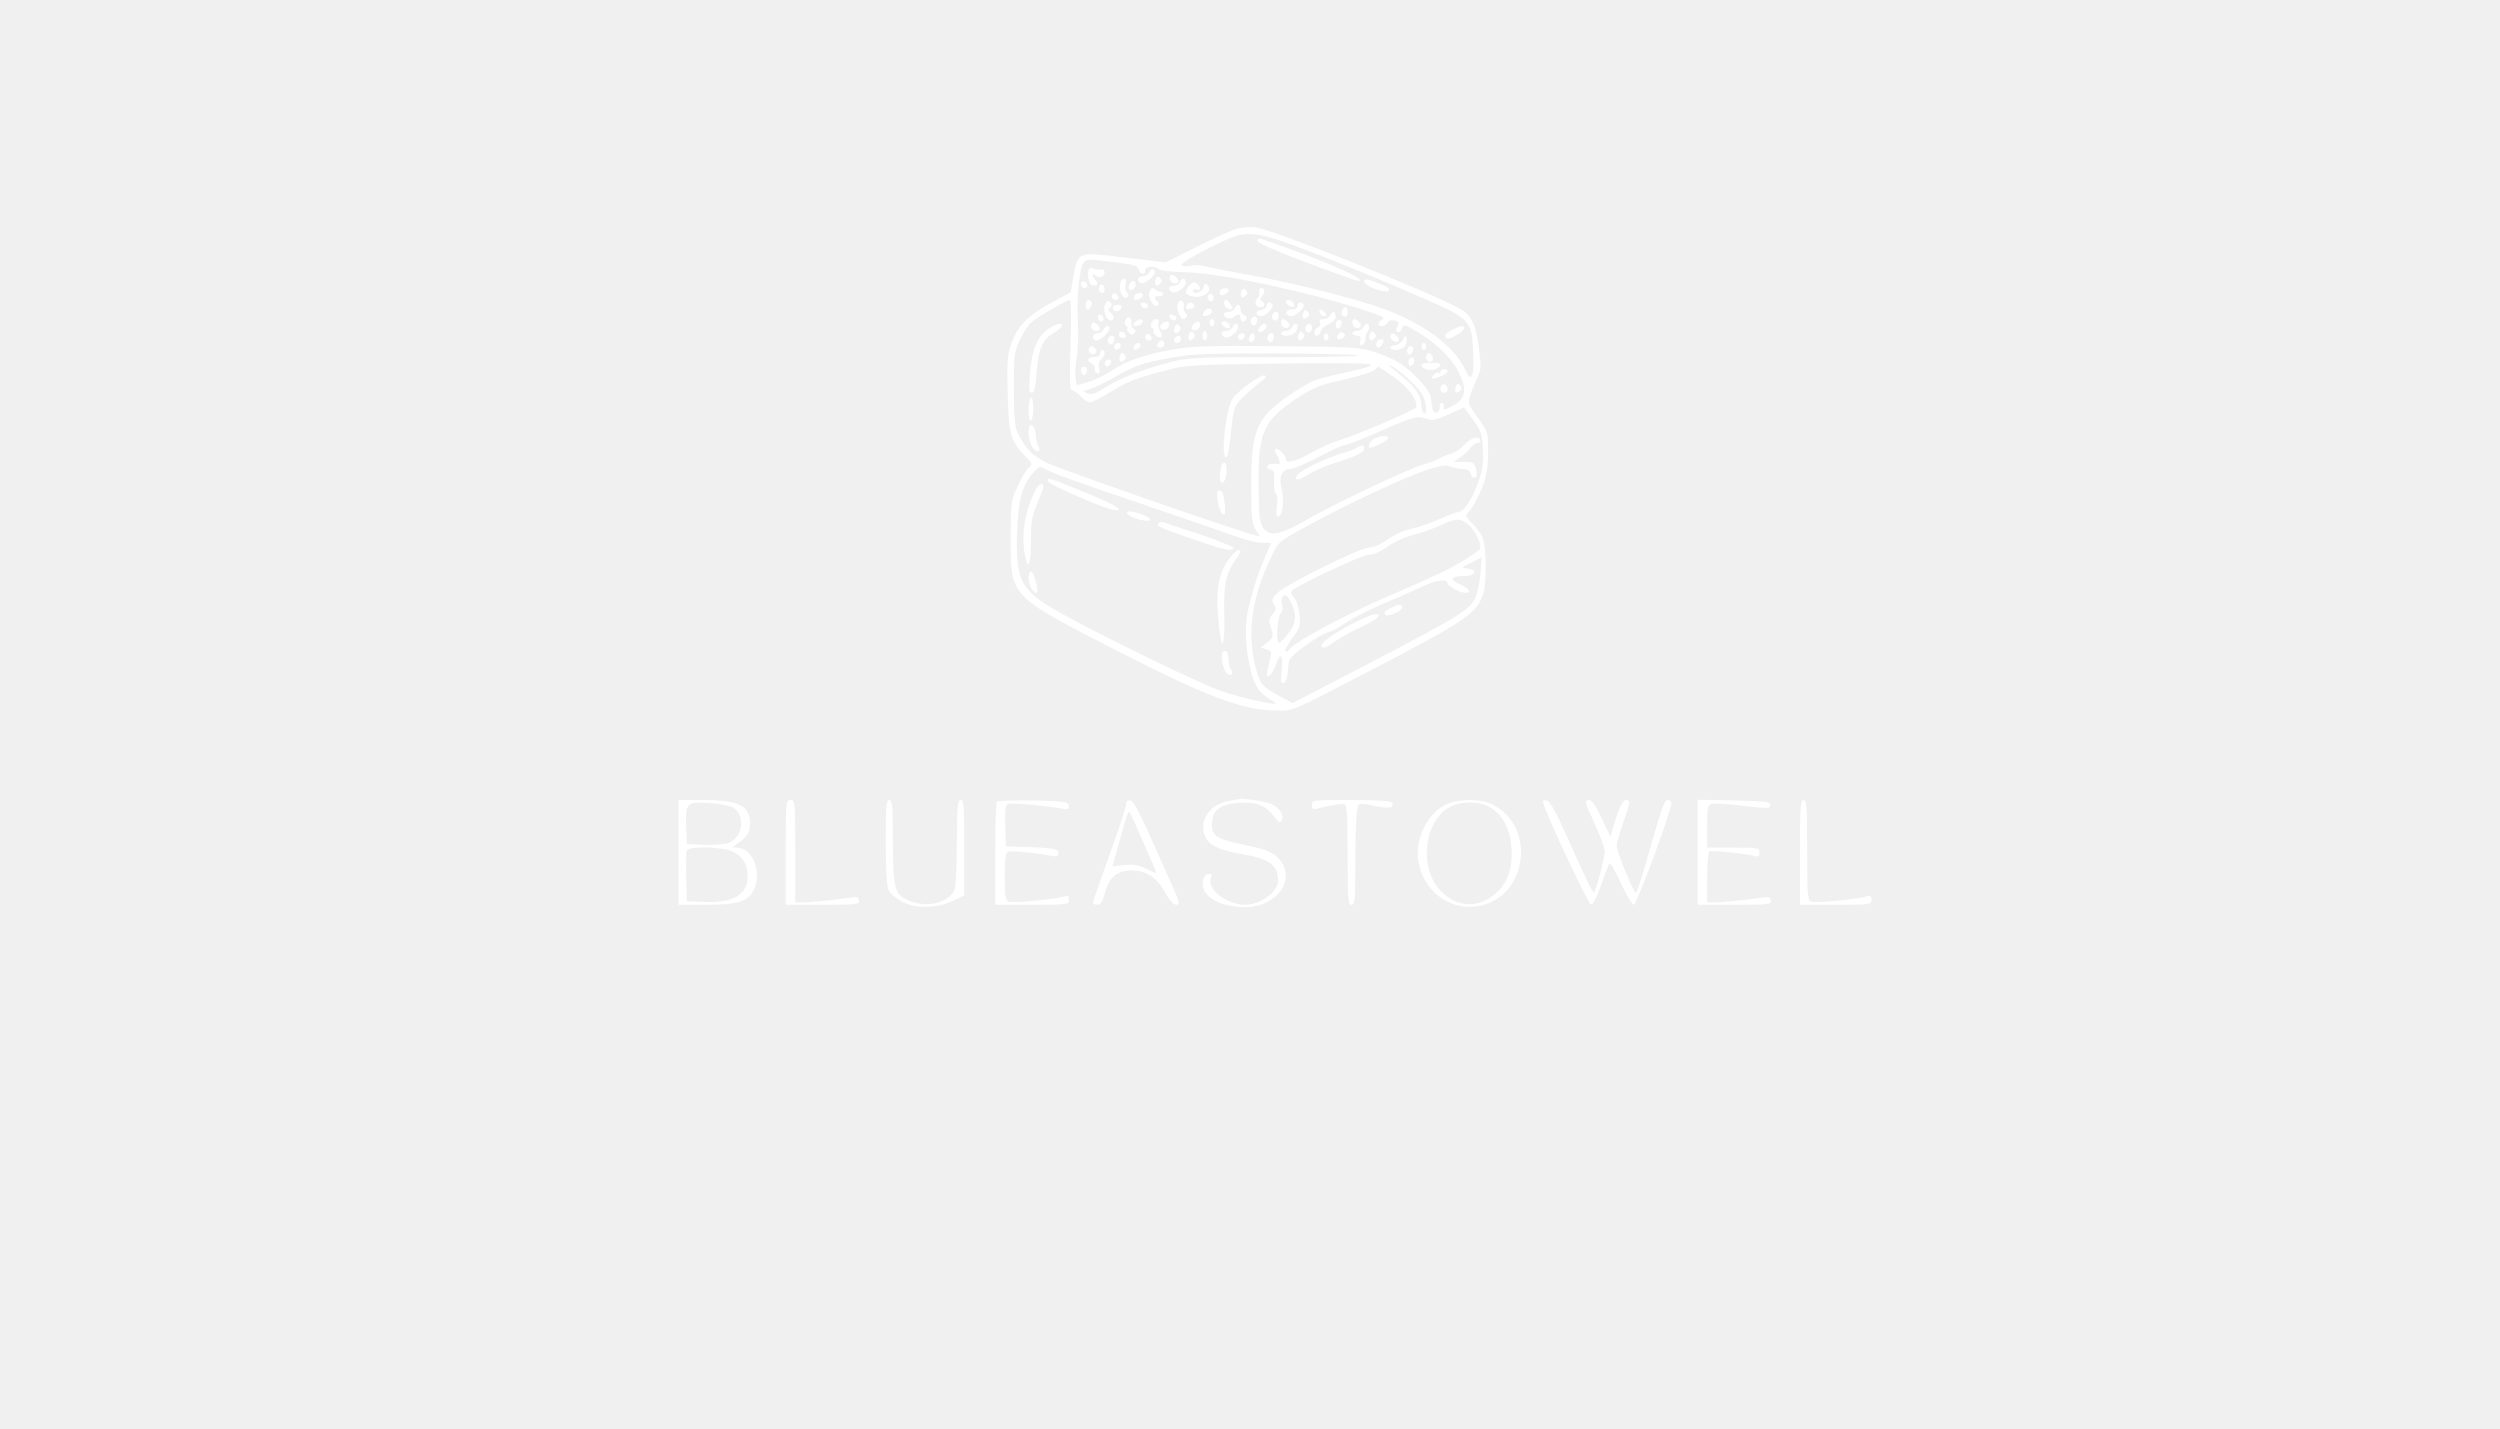
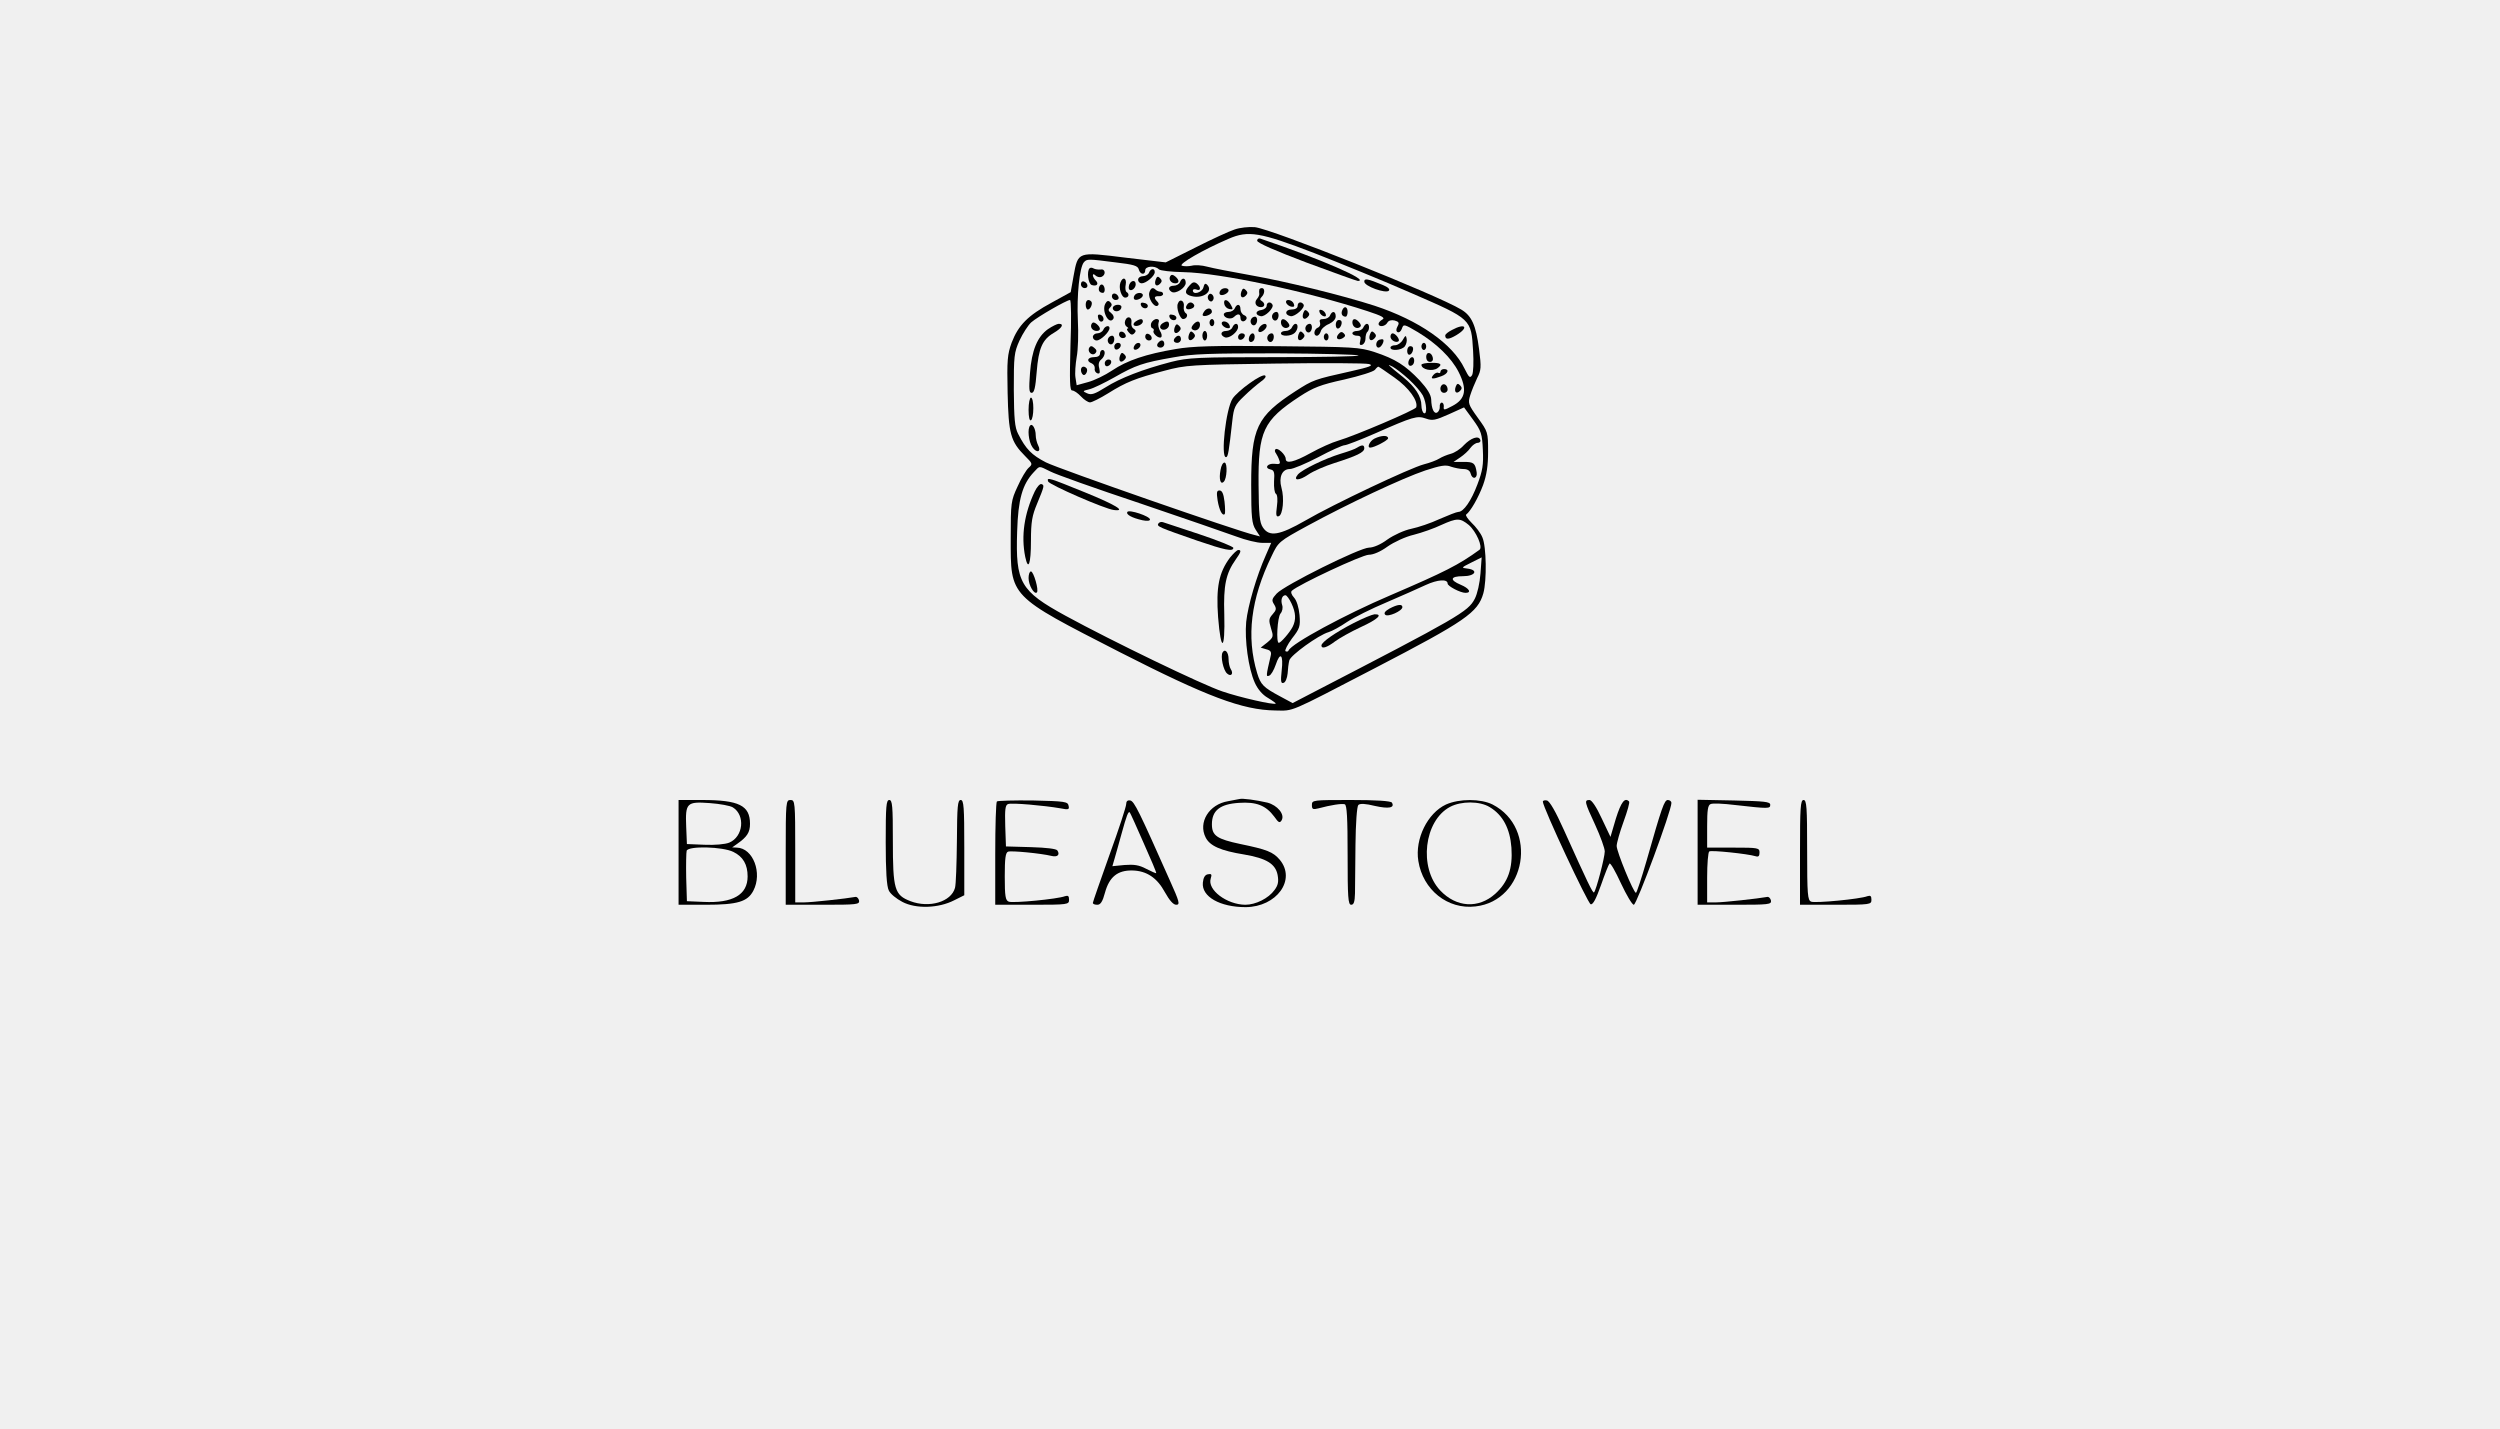
<svg xmlns="http://www.w3.org/2000/svg" version="1.0" width="1050pt" height="600pt" viewBox="0 0 1050 600" preserveAspectRatio="xMidYMid meet">
-   <g transform="translate(0,600) scale(0.1,-0.1)" fill="#ffffff" stroke="none">
+   <g transform="translate(0,600) scale(0.1,-0.1)" fill="#" stroke="none">
    <path d="M5185 5036 c-22 -7 -96 -41 -165 -76 l-124 -62 -170 20 c-201 25 -198 26 -217 -77 l-12 -68 -80 -44 c-100 -54 -140 -95 -168 -168 -18 -50 -20 -73 -17 -211 4 -172 12 -204 74 -266 31 -31 32 -33 14 -49 -10 -9 -31 -44 -46 -78 -28 -60 -29 -68 -29 -217 0 -250 -10 -239 460 -480 365 -186 513 -242 651 -244 80 -1 49 -14 419 178 379 197 432 233 455 314 15 54 13 197 -4 235 -7 18 -28 45 -45 61 -17 17 -27 32 -23 35 18 13 51 70 71 124 15 42 21 81 21 140 0 82 -1 84 -43 142 -41 57 -42 62 -32 95 6 19 19 51 29 72 17 33 18 45 8 122 -13 100 -31 140 -75 166 -102 62 -797 339 -867 346 -25 2 -63 -2 -85 -10z m335 -99 c107 -42 292 -117 410 -169 251 -109 249 -107 257 -242 3 -47 1 -91 -4 -101 -9 -15 -13 -11 -32 27 -50 104 -190 202 -378 264 -133 43 -372 102 -520 128 -79 14 -161 30 -183 36 -21 6 -51 8 -65 4 -14 -3 -32 -3 -41 0 -17 6 89 67 196 113 83 36 131 28 360 -60z m-835 -39 c77 -9 94 -14 98 -30 6 -22 27 -24 27 -3 0 17 40 21 57 4 6 -6 53 -11 104 -12 154 -3 523 -82 773 -164 61 -20 75 -28 62 -35 -9 -5 -16 -13 -16 -18 0 -15 28 -12 37 5 5 9 17 12 30 9 18 -5 21 -10 13 -24 -7 -13 -7 -21 0 -25 6 -3 14 3 18 15 7 20 9 19 67 -15 78 -47 141 -108 171 -167 37 -73 30 -114 -26 -143 -36 -19 -38 -19 -36 -1 0 8 -3 15 -9 15 -5 0 -9 -8 -8 -17 1 -9 -4 -20 -10 -24 -14 -9 -25 15 -26 55 -1 19 -16 44 -48 79 -61 64 -102 90 -189 119 -65 21 -88 22 -409 25 -266 3 -359 0 -427 -12 -125 -21 -205 -48 -267 -90 -30 -20 -75 -42 -102 -49 l-47 -13 -5 32 c-3 17 0 56 5 86 6 30 8 100 5 155 -5 103 7 221 25 243 13 15 16 15 133 0z m-189 -348 c-4 -153 -3 -190 7 -190 8 0 24 -11 37 -25 13 -14 30 -25 38 -25 8 0 42 17 76 38 75 47 115 63 237 95 90 24 110 25 464 30 204 3 381 2 395 -2 20 -6 4 -12 -75 -30 -157 -35 -159 -36 -234 -84 -163 -106 -186 -154 -186 -393 0 -139 3 -164 19 -189 l18 -28 -23 6 c-68 15 -823 278 -876 305 -60 31 -84 55 -117 120 -14 27 -17 63 -18 185 0 141 1 156 24 207 14 30 36 64 49 76 26 23 149 94 163 94 5 0 6 -84 2 -190z m1210 -43 c4 -4 -154 -7 -350 -7 -326 0 -365 -2 -437 -20 -119 -31 -215 -68 -276 -107 -45 -28 -59 -33 -77 -25 -20 9 -20 10 9 17 17 4 64 27 105 50 89 51 121 62 248 84 80 15 155 17 434 17 185 -1 340 -5 344 -9z m211 -100 c25 -23 51 -53 59 -68 16 -32 19 -83 4 -74 -5 3 -10 17 -10 31 0 39 -26 79 -77 120 -65 52 -72 59 -44 44 13 -7 44 -31 68 -53z m-60 7 c61 -43 100 -98 91 -125 -4 -11 -257 -119 -328 -140 -25 -7 -76 -30 -114 -51 -72 -40 -106 -47 -106 -25 0 17 -34 49 -43 40 -4 -3 -3 -11 2 -17 4 -6 11 -19 14 -29 6 -15 2 -18 -20 -15 -29 3 -45 -18 -16 -24 14 -3 17 -12 14 -50 -1 -25 2 -49 8 -52 6 -4 8 -25 4 -53 -5 -37 -3 -45 8 -41 17 6 24 75 11 120 -12 44 3 78 35 78 14 0 68 23 120 50 52 28 102 50 110 50 8 0 65 22 127 49 163 72 178 76 215 63 27 -10 40 -7 96 18 l64 29 38 -52 c34 -47 38 -59 41 -127 3 -62 -1 -87 -23 -145 -26 -69 -58 -115 -80 -115 -7 0 -42 -14 -79 -30 -36 -17 -90 -35 -119 -41 -29 -6 -73 -26 -100 -45 -28 -21 -59 -34 -77 -34 -38 0 -356 -158 -388 -193 -20 -22 -22 -28 -11 -45 11 -18 10 -24 -6 -42 -16 -18 -17 -25 -7 -58 11 -35 11 -38 -15 -60 l-28 -22 23 -7 c18 -4 23 -11 19 -27 -20 -86 -20 -89 -7 -84 8 2 20 23 28 46 19 57 33 43 25 -25 -5 -45 -3 -55 8 -51 8 2 15 20 17 39 1 19 4 43 7 55 5 22 123 107 165 119 14 4 49 23 78 43 29 19 103 56 165 82 62 27 136 59 165 73 50 23 92 26 92 6 0 -11 54 -39 75 -39 27 0 16 19 -20 34 -48 20 -44 36 10 36 51 0 66 26 18 32 -27 3 -26 4 16 25 l44 22 -5 -68 c-3 -40 -13 -85 -24 -106 -28 -54 -66 -76 -692 -400 l-73 -38 -52 28 c-71 38 -82 49 -97 98 -46 153 -27 311 61 492 28 59 30 61 151 127 171 93 399 200 494 232 65 21 86 25 108 16 15 -5 39 -10 53 -10 17 0 27 -7 30 -20 7 -26 29 -20 25 6 -6 39 -12 44 -54 44 l-43 0 28 19 c15 10 35 28 43 40 8 11 22 21 30 21 9 0 14 6 11 13 -7 19 -39 8 -69 -23 -14 -16 -39 -32 -55 -36 -15 -4 -37 -13 -48 -20 -11 -7 -40 -18 -64 -24 -58 -15 -381 -168 -498 -236 -110 -63 -152 -70 -179 -29 -14 21 -17 54 -18 178 -2 226 19 271 173 372 57 37 86 49 187 71 65 15 123 33 129 41 5 7 12 13 14 13 2 0 33 -21 68 -46z m-1446 -394 c22 -12 191 -72 377 -134 185 -63 368 -126 406 -140 37 -14 86 -26 107 -26 l38 0 -23 -53 c-38 -85 -75 -211 -82 -279 -7 -75 9 -195 36 -255 12 -27 32 -51 55 -64 20 -12 35 -23 33 -24 -7 -7 -151 26 -224 51 -84 28 -461 210 -659 318 -190 104 -210 139 -203 353 4 136 22 199 70 250 26 28 20 27 69 3z m1758 -225 c31 -27 60 -93 45 -104 -88 -64 -146 -93 -374 -191 -190 -81 -416 -203 -428 -232 -2 -5 -8 -6 -13 -3 -4 3 8 27 27 53 33 42 36 51 32 99 -3 32 -12 61 -23 73 -11 12 -15 24 -9 29 28 26 295 151 323 151 19 0 49 13 78 34 27 19 76 42 111 50 35 9 86 27 115 41 67 30 79 30 116 0z m-745 -329 c19 -40 20 -69 5 -99 -13 -25 -50 -67 -58 -67 -12 0 -6 107 7 123 8 9 11 25 7 36 -7 22 0 41 14 41 5 0 16 -15 25 -34z" />
    <path d="M5280 4989 c0 -9 78 -43 208 -92 114 -42 210 -77 215 -77 54 1 -158 93 -410 178 -7 2 -13 -2 -13 -9z" />
    <path d="M5730 4817 c0 -19 90 -51 103 -38 6 6 -3 15 -25 24 -65 27 -78 29 -78 14z" />
    <path d="M6098 4614 c-16 -8 -28 -18 -28 -23 0 -18 14 -18 46 1 55 33 39 53 -18 22z" />
    <path d="M4576 4873 c-12 -13 -6 -64 9 -70 21 -7 32 4 17 19 -7 7 -12 17 -12 22 0 6 5 5 11 -1 6 -6 18 -9 25 -6 20 8 17 35 -3 31 -10 -1 -23 1 -29 4 -6 4 -14 5 -18 1z" />
    <path d="M4826 4855 c-3 -8 -15 -15 -26 -15 -11 0 -20 -7 -20 -15 0 -8 7 -15 15 -15 19 0 55 31 55 47 0 18 -17 16 -24 -2z" />
    <path d="M4915 4840 c-8 -13 3 -30 21 -30 18 0 18 14 0 29 -10 8 -16 9 -21 1z" />
    <path d="M4854 4826 c-8 -22 3 -33 18 -18 9 9 9 15 0 24 -9 9 -13 7 -18 -6z" />
    <path d="M4706 4814 c-9 -23 4 -64 20 -64 15 0 19 16 5 24 -4 3 -6 17 -3 31 5 27 -12 35 -22 9z" />
    <path d="M4956 4815 c-3 -8 -15 -15 -26 -15 -22 0 -27 -15 -9 -26 17 -10 59 17 59 38 0 22 -16 24 -24 3z" />
    <path d="M4540 4806 c0 -9 7 -16 16 -16 17 0 14 22 -4 28 -7 2 -12 -3 -12 -12z" />
    <path d="M4743 4805 c-3 -9 -3 -18 0 -21 9 -9 27 6 27 22 0 19 -19 18 -27 -1z" />
    <path d="M4997 4802 c-24 -26 -21 -39 9 -46 47 -12 91 21 64 48 -8 8 -12 4 -16 -12 -6 -21 -44 -32 -44 -12 0 5 7 7 15 4 19 -8 20 10 2 25 -11 8 -18 7 -30 -7z" />
    <path d="M4617 4796 c-6 -15 1 -26 15 -26 11 0 10 27 -1 34 -5 3 -11 0 -14 -8z" />
    <path d="M4827 4771 c-6 -23 20 -64 35 -55 6 4 6 10 -1 17 -16 16 -14 24 7 23 9 -1 17 4 17 9 0 6 -5 10 -12 10 -6 0 -15 4 -19 8 -12 12 -21 8 -27 -12z" />
    <path d="M5125 4779 c-4 -6 -4 -13 -1 -16 8 -8 36 5 36 17 0 13 -27 13 -35 -1z" />
    <path d="M5214 4776 c-8 -22 3 -33 18 -18 9 9 9 15 0 24 -9 9 -13 7 -18 -6z" />
    <path d="M5289 4783 c-1 -5 -1 -12 0 -17 1 -4 -3 -14 -10 -22 -13 -15 -4 -34 17 -34 17 0 19 16 3 26 -8 4 -8 9 0 17 14 14 14 37 1 37 -5 0 -11 -3 -11 -7z" />
    <path d="M4670 4756 c0 -9 7 -16 16 -16 9 0 14 5 12 12 -6 18 -28 21 -28 4z" />
    <path d="M4765 4759 c-4 -6 -4 -13 -1 -16 8 -8 36 5 36 17 0 13 -27 13 -35 -1z" />
    <path d="M5075 4760 c-4 -6 -3 -16 3 -22 6 -6 12 -6 17 2 4 6 3 16 -3 22 -6 6 -12 6 -17 -2z" />
    <path d="M4560 4720 c0 -11 4 -20 9 -20 11 0 22 26 14 34 -12 12 -23 5 -23 -14z" />
    <path d="M4642 4724 c-16 -31 16 -91 34 -63 4 7 0 17 -9 24 -12 9 -14 14 -5 23 9 9 9 15 1 23 -8 8 -14 6 -21 -7z" />
    <path d="M4947 4725 c-8 -18 9 -65 22 -65 15 0 23 18 11 25 -6 4 -10 16 -8 27 4 25 -17 36 -25 13z" />
    <path d="M5142 4723 c2 -10 11 -19 21 -21 16 -3 17 -1 7 17 -13 25 -33 28 -28 4z" />
    <path d="M5402 4728 c3 -7 12 -14 21 -16 12 -2 15 1 11 12 -7 19 -38 22 -32 4z" />
    <path d="M4792 4718 c5 -15 28 -18 29 -3 0 6 -7 12 -17 13 -10 3 -15 -1 -12 -10z" />
    <path d="M4985 4719 c-10 -15 1 -23 20 -15 9 3 13 10 10 16 -8 13 -22 13 -30 -1z" />
    <path d="M5320 4716 c0 -8 -10 -16 -22 -18 -26 -3 -28 -21 -3 -26 18 -4 58 36 49 49 -8 14 -24 10 -24 -5z" />
    <path d="M5450 4715 c0 -9 -10 -15 -26 -15 -27 0 -30 -23 -3 -28 18 -3 62 36 54 49 -9 14 -25 11 -25 -6z" />
    <path d="M4675 4711 c-3 -5 -1 -12 5 -16 12 -7 30 2 30 16 0 12 -27 12 -35 0z" />
    <path d="M5186 4705 c-3 -8 -15 -15 -26 -15 -11 0 -20 -5 -20 -10 0 -16 30 -24 43 -11 15 15 27 14 27 -4 0 -17 16 -20 25 -5 3 6 -1 13 -9 16 -9 3 -16 15 -16 25 0 23 -15 25 -24 4z" />
    <path d="M5060 4695 c-7 -9 -11 -18 -8 -20 7 -8 38 5 38 15 0 17 -18 19 -30 5z" />
    <path d="M5637 4696 c-6 -15 1 -26 15 -26 4 0 8 9 8 20 0 23 -15 27 -23 6z" />
    <path d="M5474 4686 c-8 -22 3 -33 18 -18 9 9 9 15 0 24 -9 9 -13 7 -18 -6z" />
    <path d="M5542 4689 c2 -7 10 -15 17 -17 8 -3 12 1 9 9 -2 7 -10 15 -17 17 -8 3 -12 -1 -9 -9z" />
    <path d="M5345 4680 c-8 -13 4 -32 16 -25 12 8 12 35 0 35 -6 0 -13 -4 -16 -10z" />
    <path d="M5586 4675 c-3 -8 -15 -15 -27 -15 -15 0 -19 -4 -15 -15 3 -9 -1 -18 -9 -21 -17 -7 -20 -34 -4 -34 6 0 13 8 16 18 2 10 17 24 34 31 17 8 29 20 29 32 0 23 -15 25 -24 4z" />
    <path d="M4612 4666 c1 -10 8 -17 13 -17 15 1 12 24 -3 29 -9 3 -13 -2 -10 -12z" />
    <path d="M4912 4668 c5 -15 28 -18 29 -3 0 6 -7 12 -17 13 -10 3 -15 -1 -12 -10z" />
    <path d="M4726 4654 c-4 -10 -1 -21 6 -26 7 -4 9 -8 4 -8 -5 0 -3 -7 4 -15 10 -12 16 -13 24 -5 8 8 7 13 -2 19 -8 4 -12 16 -10 26 4 24 -18 31 -26 9z" />
    <path d="M5255 4660 c-8 -13 4 -32 16 -25 12 8 12 35 0 35 -6 0 -13 -4 -16 -10z" />
    <path d="M4770 4650 c-8 -5 -11 -12 -8 -16 10 -9 38 3 38 16 0 12 -10 13 -30 0z" />
    <path d="M4835 4643 c-3 -10 -1 -19 4 -21 6 -2 9 -7 6 -12 -6 -10 24 -35 32 -26 4 4 2 16 -5 26 -6 11 -9 26 -6 35 4 9 1 15 -9 15 -8 0 -18 -8 -22 -17z" />
    <path d="M5080 4645 c0 -8 5 -15 10 -15 6 0 10 7 10 15 0 8 -4 15 -10 15 -5 0 -10 -7 -10 -15z" />
    <path d="M5380 4646 c0 -18 17 -29 30 -21 8 5 7 11 -1 21 -15 18 -29 18 -29 0z" />
    <path d="M5616 4653 c-9 -9 -7 -33 3 -33 12 0 22 28 12 34 -5 3 -11 3 -15 -1z" />
    <path d="M5680 4646 c0 -18 17 -29 30 -21 8 5 7 11 -1 21 -15 18 -29 18 -29 0z" />
    <path d="M4585 4640 c-8 -13 3 -30 21 -30 18 0 18 14 0 29 -10 8 -16 9 -21 1z" />
    <path d="M4881 4641 c-7 -5 -11 -14 -7 -19 9 -15 36 -4 36 14 0 16 -9 18 -29 5z" />
    <path d="M5011 4636 c-8 -10 -9 -16 -1 -21 13 -8 30 3 30 21 0 18 -14 18 -29 0z" />
    <path d="M5132 4638 c3 -7 12 -14 21 -16 12 -2 15 1 11 12 -7 19 -38 22 -32 4z" />
    <path d="M4934 4626 c-8 -22 3 -33 18 -18 9 9 9 15 0 24 -9 9 -13 7 -18 -6z" />
    <path d="M5176 4625 c-3 -8 -15 -15 -26 -15 -24 0 -27 -18 -5 -27 18 -6 55 23 55 44 0 18 -16 17 -24 -2z" />
    <path d="M5291 4627 c-6 -8 -8 -17 -4 -20 7 -8 33 11 33 24 0 13 -16 11 -29 -4z" />
    <path d="M5426 4625 c-3 -8 -15 -15 -26 -15 -11 0 -20 -4 -20 -10 0 -14 43 -13 58 2 14 14 16 38 3 38 -5 0 -11 -7 -15 -15z" />
    <path d="M5485 4630 c-8 -13 4 -32 16 -25 12 8 12 35 0 35 -6 0 -13 -4 -16 -10z" />
    <path d="M5726 4625 c-3 -8 -15 -15 -26 -15 -11 0 -20 -4 -20 -10 0 -5 9 -10 19 -10 15 0 18 -5 14 -21 -4 -16 -2 -20 8 -17 8 3 14 14 14 25 0 12 3 25 8 29 10 10 9 34 -2 34 -5 0 -11 -7 -15 -15z" />
    <path d="M4634 4615 c-4 -8 -15 -15 -25 -15 -10 0 -19 -7 -19 -15 0 -8 7 -15 16 -15 17 0 54 36 54 52 0 14 -20 9 -26 -7z" />
    <path d="M4700 4596 c0 -9 7 -16 16 -16 9 0 14 5 12 12 -6 18 -28 21 -28 4z" />
    <path d="M4994 4596 c-8 -22 3 -33 18 -18 9 9 9 15 0 24 -9 9 -13 7 -18 -6z" />
    <path d="M5050 4590 c0 -11 5 -20 10 -20 6 0 10 9 10 20 0 11 -4 20 -10 20 -5 0 -10 -9 -10 -20z" />
    <path d="M5454 4596 c-8 -22 3 -33 18 -18 9 9 9 15 0 24 -9 9 -13 7 -18 -6z" />
    <path d="M5621 4596 c-14 -17 -1 -28 19 -16 11 7 12 12 4 20 -8 8 -14 7 -23 -4z" />
    <path d="M5754 4596 c-8 -22 3 -33 18 -18 9 9 9 15 0 24 -9 9 -13 7 -18 -6z" />
    <path d="M4810 4586 c0 -9 7 -16 16 -16 17 0 14 22 -4 28 -7 2 -12 -3 -12 -12z" />
    <path d="M5200 4584 c0 -17 22 -14 28 4 2 7 -3 12 -12 12 -9 0 -16 -7 -16 -16z" />
    <path d="M5247 4586 c-6 -16 2 -28 14 -20 12 7 11 34 0 34 -5 0 -11 -6 -14 -14z" />
    <path d="M5325 4590 c-8 -13 4 -32 16 -25 12 8 12 35 0 35 -6 0 -13 -4 -16 -10z" />
    <path d="M5560 4585 c0 -8 5 -15 10 -15 6 0 10 7 10 15 0 8 -4 15 -10 15 -5 0 -10 -7 -10 -15z" />
    <path d="M5840 4586 c0 -15 24 -28 34 -19 7 7 -13 33 -25 33 -5 0 -9 -6 -9 -14z" />
    <path d="M4655 4580 c-8 -13 4 -32 16 -25 12 8 12 35 0 35 -6 0 -13 -4 -16 -10z" />
    <path d="M4937 4583 c-12 -11 -8 -23 8 -23 8 0 15 7 15 15 0 16 -12 20 -23 8z" />
    <path d="M5892 4573 c-7 -13 -22 -23 -32 -23 -11 0 -20 -4 -20 -10 0 -15 46 -12 60 5 6 8 10 22 8 32 -3 16 -5 15 -16 -4z" />
    <path d="M5793 4573 c-16 -6 -17 -33 -3 -33 11 0 26 28 19 34 -2 2 -10 1 -16 -1z" />
    <path d="M4867 4563 c-12 -11 -8 -23 8 -23 8 0 15 7 15 15 0 16 -12 20 -23 8z" />
    <path d="M4680 4544 c0 -9 5 -14 12 -12 18 6 21 28 4 28 -9 0 -16 -7 -16 -16z" />
    <path d="M4765 4549 c-4 -6 -5 -13 -2 -16 7 -7 27 6 27 18 0 12 -17 12 -25 -2z" />
    <path d="M5970 4545 c0 -8 5 -15 10 -15 6 0 10 7 10 15 0 8 -4 15 -10 15 -5 0 -10 -7 -10 -15z" />
    <path d="M4575 4540 c-10 -17 12 -37 25 -24 8 8 6 15 -4 23 -10 9 -16 9 -21 1z" />
    <path d="M5916 4543 c-9 -9 -7 -33 3 -33 12 0 22 28 12 34 -5 3 -11 3 -15 -1z" />
    <path d="M4620 4515 c0 -9 -9 -15 -25 -15 -27 0 -34 -17 -10 -26 9 -4 14 -13 13 -22 -2 -8 3 -17 11 -20 10 -3 12 2 8 21 -5 16 -2 29 8 37 17 14 20 40 5 40 -5 0 -10 -7 -10 -15z" />
    <path d="M4704 4506 c-8 -22 3 -33 18 -18 9 9 9 15 0 24 -9 9 -13 7 -18 -6z" />
    <path d="M5990 4501 c0 -12 6 -21 16 -21 9 0 14 7 12 17 -5 25 -28 28 -28 4z" />
    <path d="M5917 4486 c-6 -16 2 -28 14 -20 12 7 11 34 0 34 -5 0 -11 -6 -14 -14z" />
    <path d="M4640 4474 c0 -9 5 -14 12 -12 18 6 21 28 4 28 -9 0 -16 -7 -16 -16z" />
    <path d="M5970 4468 c0 -20 46 -30 68 -14 22 16 13 23 -28 22 -22 0 -40 -4 -40 -8z" />
    <path d="M4540 4446 c0 -8 4 -17 9 -20 10 -7 23 19 14 28 -11 11 -23 6 -23 -8z" />
    <path d="M6050 4439 c0 -5 -4 -8 -9 -5 -5 3 -14 -1 -21 -9 -15 -18 -3 -19 34 -5 28 10 35 30 11 30 -8 0 -15 -5 -15 -11z" />
    <path d="M6056 4383 c-12 -12 -6 -33 9 -33 8 0 15 6 15 14 0 17 -14 28 -24 19z" />
    <path d="M6114 4376 c-8 -22 3 -33 18 -18 9 9 9 15 0 24 -9 9 -13 7 -18 -6z" />
    <path d="M4402 4618 c-45 -32 -69 -89 -76 -185 -5 -67 -4 -83 7 -83 11 0 16 23 21 87 8 101 24 137 72 165 34 20 45 38 21 38 -7 0 -27 -10 -45 -22z" />
    <path d="M5248 4390 c-30 -21 -62 -50 -71 -64 -28 -42 -51 -246 -28 -246 9 0 12 21 27 155 6 53 11 65 48 100 22 22 54 49 70 61 18 12 26 23 19 27 -6 4 -35 -11 -65 -33z" />
    <path d="M4320 4279 c0 -31 4 -48 10 -44 6 3 10 26 10 51 0 24 -4 44 -10 44 -5 0 -10 -23 -10 -51z" />
    <path d="M4327 4213 c-13 -12 -7 -68 9 -91 18 -27 39 -20 24 8 -5 10 -10 29 -10 42 0 27 -14 51 -23 41z" />
    <path d="M5126 4025 c-7 -37 0 -63 14 -48 13 13 16 76 4 80 -7 2 -15 -12 -18 -32z" />
    <path d="M5114 3898 c7 -41 20 -67 30 -57 2 2 2 25 -1 52 -4 33 -10 47 -21 47 -12 0 -13 -8 -8 -42z" />
    <path d="M5773 4158 c-20 -10 -33 -38 -18 -38 17 0 75 31 75 39 0 14 -28 13 -57 -1z" />
    <path d="M5700 4120 c-8 -6 -40 -17 -70 -26 -65 -20 -161 -66 -179 -87 -22 -27 5 -27 44 0 22 15 71 36 109 48 94 30 126 45 126 62 0 15 -9 16 -30 3z" />
    <path d="M5836 3444 c-19 -11 -25 -19 -18 -26 11 -11 72 16 72 32 0 14 -20 12 -54 -6z" />
    <path d="M5685 3383 c-76 -39 -135 -80 -135 -94 0 -16 23 -9 57 17 19 14 67 41 108 60 72 33 95 55 58 54 -10 -1 -49 -17 -88 -37z" />
    <path d="M4402 3978 c5 -14 239 -116 276 -120 55 -7 7 22 -121 74 -153 62 -161 65 -155 46z" />
    <path d="M4346 3936 c-44 -93 -58 -186 -40 -275 13 -61 24 -29 24 67 0 81 5 107 26 157 31 75 31 77 18 82 -6 2 -19 -12 -28 -31z" />
    <path d="M4735 3850 c-7 -11 19 -25 63 -35 19 -4 32 -3 32 3 0 14 -88 43 -95 32z" />
    <path d="M4865 3801 c-7 -12 0 -15 164 -72 114 -39 151 -47 151 -30 0 5 -64 31 -142 57 -79 26 -148 49 -154 51 -7 2 -15 0 -19 -6z" />
    <path d="M5166 3658 c-47 -63 -59 -125 -50 -250 12 -151 30 -142 26 12 -4 122 7 172 48 230 22 31 25 40 11 40 -6 0 -21 -15 -35 -32z" />
    <path d="M4320 3572 c0 -30 24 -71 35 -60 9 9 -14 88 -25 88 -6 0 -10 -13 -10 -28z" />
    <path d="M5135 3260 c-10 -16 3 -76 19 -89 17 -15 28 0 15 19 -5 8 -9 27 -9 42 0 29 -15 45 -25 28z" />
    <path d="M5205 2644 c-5 -1 -27 -5 -47 -9 -80 -13 -127 -89 -94 -153 18 -35 63 -55 162 -71 93 -16 131 -39 140 -86 5 -28 2 -43 -13 -63 -25 -35 -79 -62 -123 -62 -78 1 -160 63 -145 110 6 18 3 21 -12 18 -12 -2 -19 -14 -21 -35 -6 -59 72 -103 180 -103 130 1 213 115 143 199 -28 33 -54 43 -165 66 -99 21 -120 35 -120 83 0 58 34 85 114 90 73 5 113 -11 148 -58 18 -26 23 -28 31 -15 14 25 -18 63 -60 74 -48 11 -105 19 -118 15z" />
    <path d="M2850 2420 l0 -220 115 0 c133 0 175 13 199 59 39 74 -1 179 -69 181 l-20 1 20 14 c43 30 55 49 55 85 0 77 -46 100 -202 100 l-98 0 0 -220z m228 189 c53 -33 44 -123 -15 -148 -17 -7 -61 -11 -104 -9 l-74 3 -3 73 c-4 100 2 106 99 99 42 -3 86 -11 97 -18z m2 -187 c41 -20 60 -53 60 -103 0 -77 -62 -113 -185 -107 l-70 3 -3 99 c-1 55 0 106 2 113 8 21 152 17 196 -5z" />
    <path d="M3300 2420 l0 -220 156 0 c143 0 155 1 152 18 -2 9 -9 16 -15 15 -38 -7 -184 -23 -215 -23 l-38 0 0 215 c0 208 -1 215 -20 215 -19 0 -20 -7 -20 -220z" />
    <path d="M3720 2463 c0 -121 4 -186 13 -203 6 -14 32 -35 57 -48 57 -30 152 -27 218 7 l42 21 0 200 c0 171 -2 200 -15 200 -13 0 -15 -26 -16 -172 -1 -95 -4 -184 -8 -197 -16 -59 -108 -86 -187 -56 -67 26 -74 48 -74 255 0 144 -2 170 -15 170 -13 0 -15 -26 -15 -177z" />
    <path d="M4187 2634 c-4 -4 -7 -103 -7 -221 l0 -213 155 0 c151 0 155 1 155 21 0 16 -4 19 -17 15 -30 -12 -218 -30 -236 -23 -14 5 -17 22 -17 106 0 75 3 100 14 104 13 5 138 -7 183 -18 24 -6 36 5 24 23 -4 7 -45 12 -111 14 l-105 3 -3 86 c-2 69 0 88 12 92 15 6 151 -6 220 -18 34 -7 38 -5 34 11 -3 17 -15 19 -149 22 -80 1 -148 -1 -152 -4z" />
    <path d="M4730 2623 c0 -11 -31 -106 -70 -213 -38 -107 -70 -198 -70 -202 0 -5 8 -8 19 -8 13 0 22 13 32 51 18 66 53 94 114 93 61 -1 105 -31 138 -92 19 -34 35 -52 47 -52 17 0 14 12 -27 103 -128 288 -149 332 -166 335 -11 2 -17 -3 -17 -15z m73 -163 c31 -69 55 -126 53 -127 -1 -2 -20 7 -42 18 -30 16 -51 19 -91 16 l-51 -5 9 31 c5 18 19 66 30 107 21 76 28 94 34 88 2 -2 28 -59 58 -128z" />
    <path d="M5510 2619 c0 -18 4 -20 28 -14 52 14 98 21 110 17 9 -3 12 -57 12 -213 0 -179 2 -209 15 -209 11 0 15 12 16 48 0 26 1 118 2 204 1 90 6 161 12 167 7 7 30 6 70 -4 58 -13 84 -8 71 14 -5 7 -64 11 -172 11 -160 0 -164 0 -164 -21z" />
    <path d="M6073 2621 c-77 -36 -131 -144 -116 -237 19 -121 123 -205 240 -191 213 24 264 329 72 428 -50 25 -140 25 -196 0z m184 -11 c55 -33 85 -90 91 -170 6 -88 -14 -145 -68 -194 -70 -63 -163 -58 -231 14 -91 96 -68 293 41 351 47 25 125 25 167 -1z" />
    <path d="M6480 2633 c0 -24 189 -428 201 -431 10 -2 23 24 43 80 16 46 32 87 36 91 4 4 25 -33 48 -83 23 -49 47 -90 54 -90 12 0 159 397 158 428 0 6 -7 12 -15 12 -15 0 -25 -29 -90 -257 -21 -73 -41 -133 -44 -133 -10 0 -81 173 -81 197 0 12 13 58 29 102 16 44 27 82 23 85 -18 18 -33 -2 -55 -71 l-23 -78 -37 78 c-22 48 -42 77 -51 77 -23 0 -21 -8 24 -105 22 -48 40 -98 40 -111 0 -25 -36 -163 -45 -172 -5 -5 -26 39 -127 263 -35 78 -60 121 -71 123 -9 2 -17 0 -17 -5z" />
    <path d="M7130 2420 l0 -220 156 0 c143 0 155 1 152 18 -2 9 -9 16 -15 15 -38 -7 -184 -23 -215 -23 l-38 0 0 104 c0 58 4 107 9 110 9 6 161 -10 194 -20 12 -4 17 0 17 15 0 20 -5 21 -110 21 l-110 0 0 89 c0 69 3 90 15 94 8 4 54 2 102 -4 142 -16 148 -16 148 1 0 13 -25 15 -152 18 l-153 3 0 -221z" />
    <path d="M7560 2420 l0 -220 150 0 c146 0 150 1 150 21 0 16 -4 19 -17 15 -30 -12 -218 -30 -236 -23 -15 6 -17 28 -17 217 0 180 -2 210 -15 210 -13 0 -15 -31 -15 -220z" />
  </g>
</svg>
